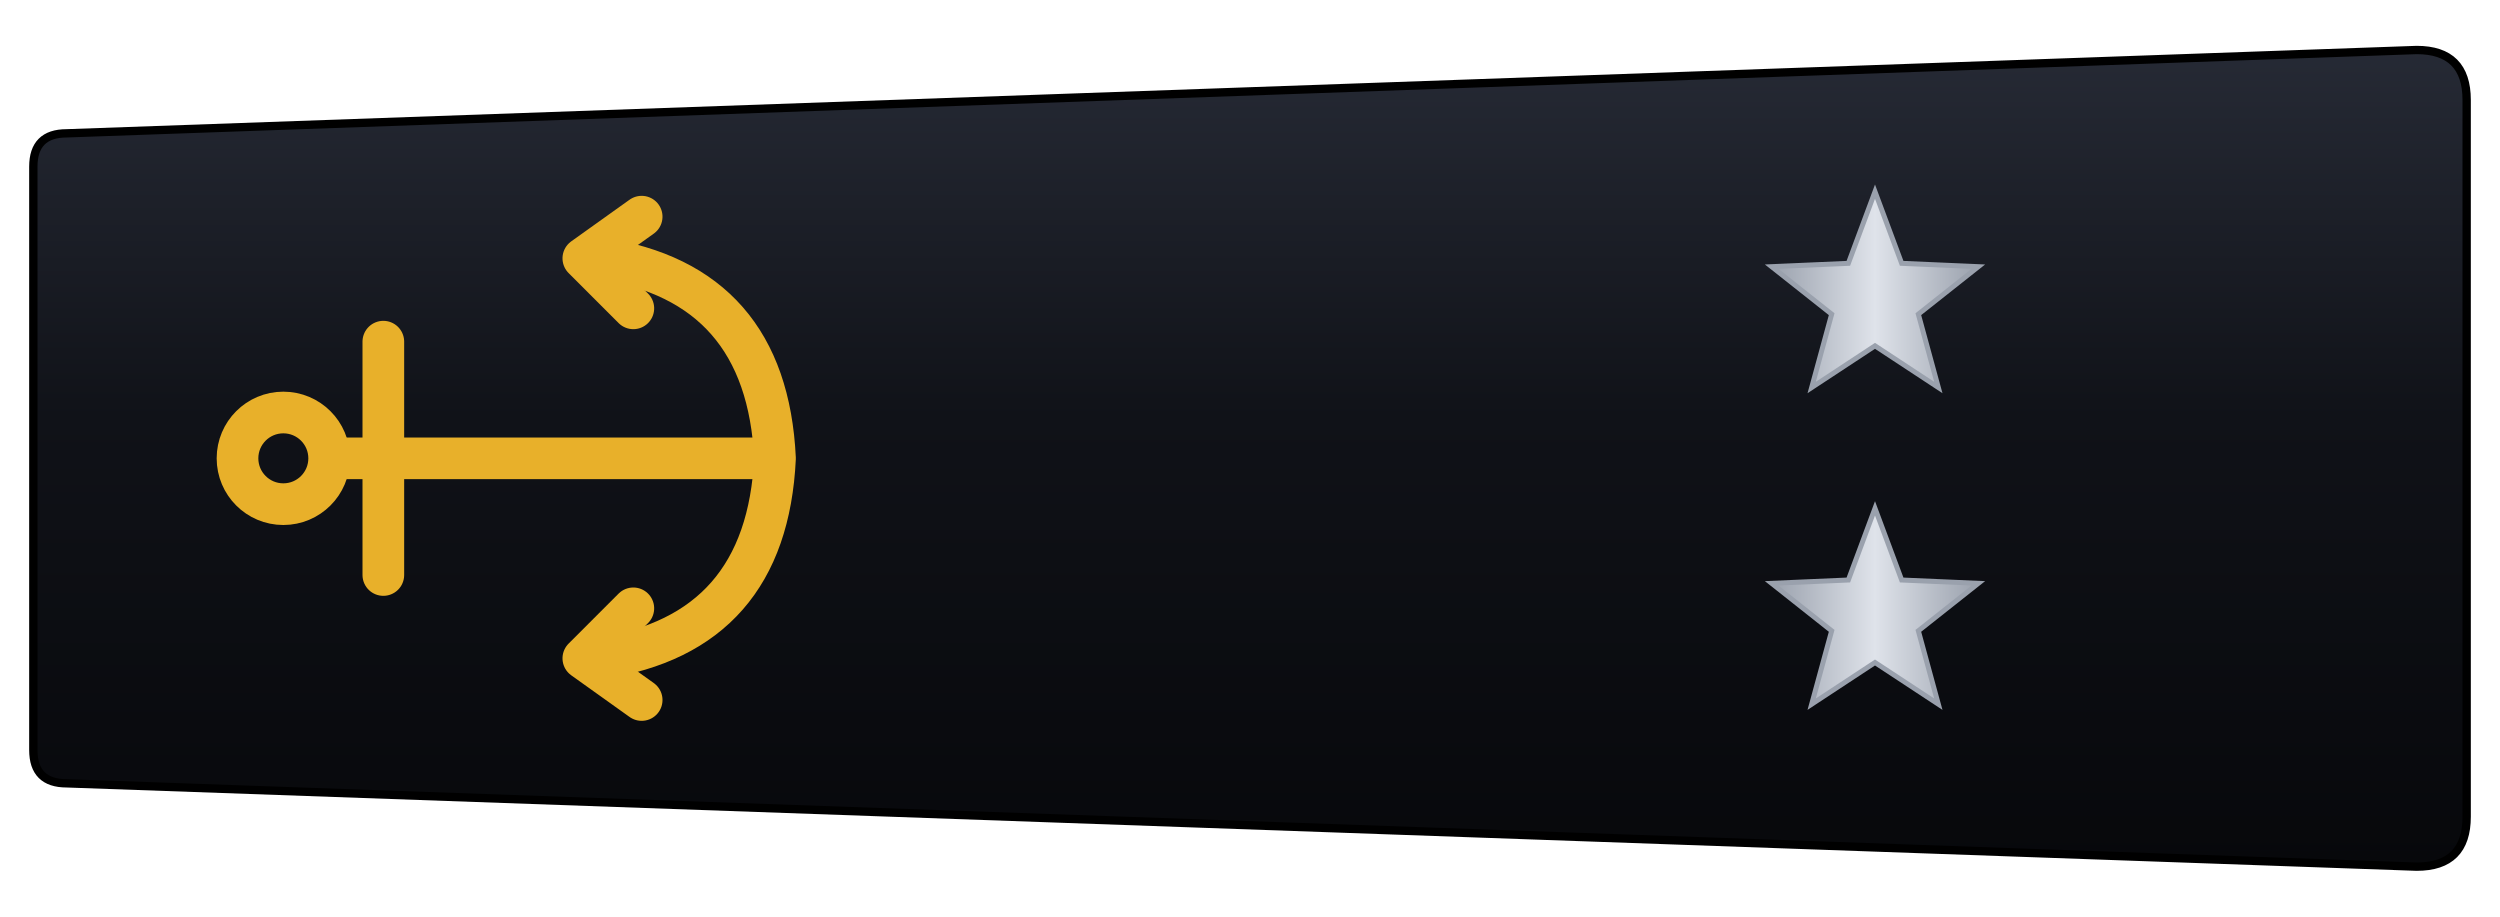
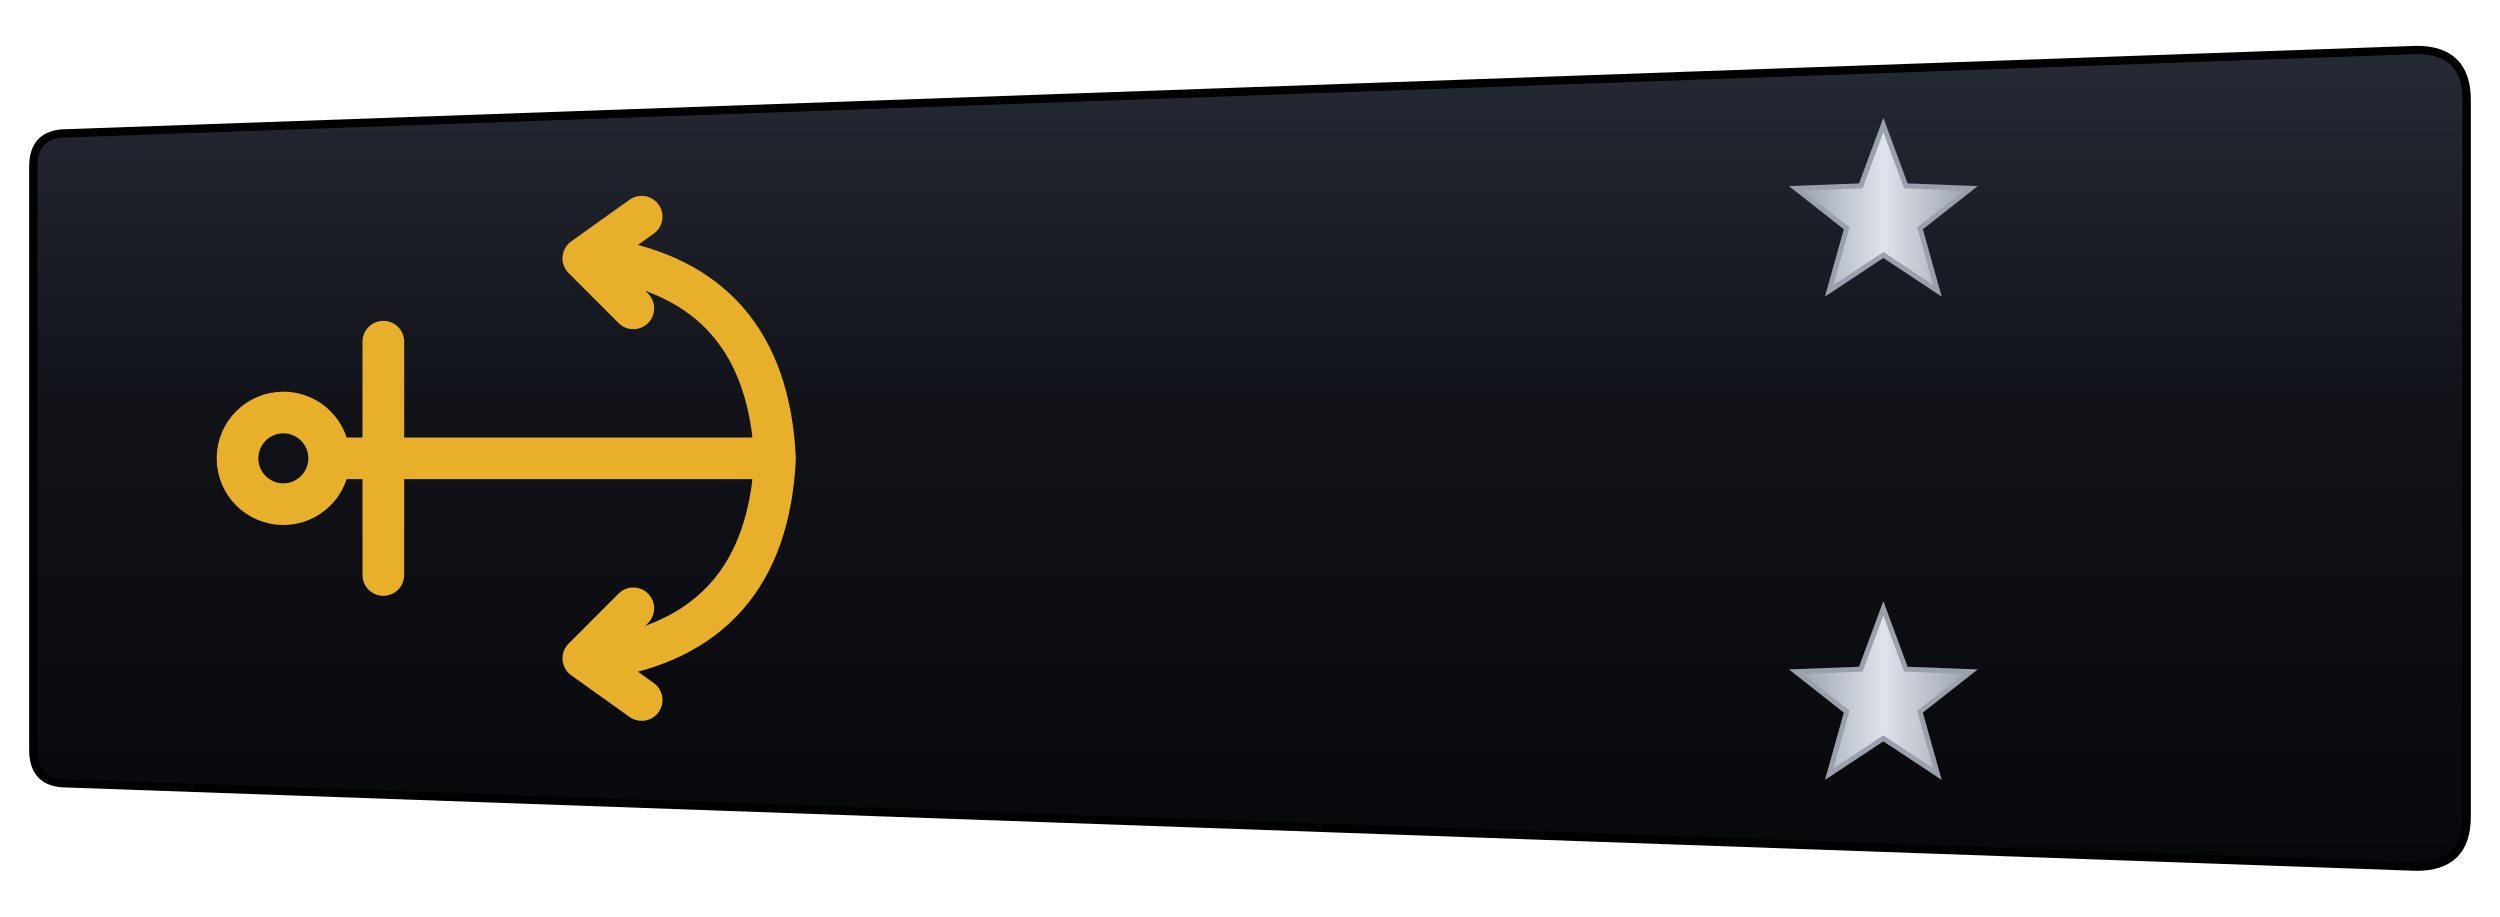
<svg xmlns="http://www.w3.org/2000/svg" viewBox="0 0 300 110" role="img" aria-label="Galon">
  <defs>
    <clipPath id="board">
      <path d="M8,16 L290,6 Q296,6 296,12 L296,98 Q296,104 290,104 L8,94 Q4,94 4,90 L4,20 Q4,16 8,16 Z" />
    </clipPath>
    <linearGradient id="fond" x1="0" y1="0" x2="0" y2="1">
      <stop offset="0" stop-color="#262a35" />
      <stop offset="0.45" stop-color="#101218" />
      <stop offset="1" stop-color="#07080b" />
    </linearGradient>
    <linearGradient id="or" x1="0" y1="0" x2="1" y2="0">
      <stop offset="0" stop-color="#b7841a" />
      <stop offset="0.5" stop-color="#e8b02a" />
      <stop offset="1" stop-color="#b7841a" />
    </linearGradient>
    <linearGradient id="argent" x1="0" y1="0" x2="1" y2="0">
      <stop offset="0" stop-color="#9aa1ad" />
      <stop offset="0.5" stop-color="#dfe3ea" />
      <stop offset="1" stop-color="#9aa1ad" />
    </linearGradient>
  </defs>
  <path d="M8,16 L290,6 Q296,6 296,12 L296,98 Q296,104 290,104 L8,94 Q4,94 4,90 L4,20 Q4,16 8,16 Z" fill="url(#fond)" stroke="#000" stroke-width="1" />
-   <polygon points="225.0,23.0 228.2,31.6 237.4,32.0 230.2,37.7 232.6,46.5 225.0,41.5 217.4,46.5 219.8,37.7 212.6,32.0 221.8,31.6" fill="url(#argent)" stroke="#9aa1ad" stroke-width="0.6" />
-   <polygon points="225.0,61.0 228.2,69.6 237.4,70.0 230.2,75.7 232.6,84.5 225.0,79.5 217.4,84.5 219.8,75.7 212.6,70.0 221.8,69.6" fill="url(#argent)" stroke="#9aa1ad" stroke-width="0.6" />
+   <polygon points="226.0,15.0 228.7,22.3 236.5,22.6 230.4,27.4 232.5,34.9 226.0,30.6 219.5,34.9 221.6,27.4 215.5,22.6 223.3,22.3" fill="url(#argent)" stroke="#9aa1ad" stroke-width="0.6" />
+   <polygon points="226.0,73.0 228.7,80.3 236.5,80.6 230.4,85.4 232.5,92.9 226.0,88.6 219.5,92.9 221.6,85.4 215.5,80.6 223.3,80.3" fill="url(#argent)" stroke="#9aa1ad" stroke-width="0.6" />
  <g transform="translate(64,55) rotate(-90) scale(1)" fill="none" stroke="#e8b02a" stroke-width="5" stroke-linecap="round" stroke-linejoin="round">
    <circle cx="0" cy="-30" r="5.5" />
    <line x1="-14" y1="-18" x2="14" y2="-18" />
    <line x1="0" y1="-24" x2="0" y2="28" />
    <path d="M-24,8 Q-21,28 0,29 Q21,28 24,8" />
    <path d="M-29,13 L-24,6 L-18,12" />
    <path d="M29,13 L24,6 L18,12" />
  </g>
</svg>
